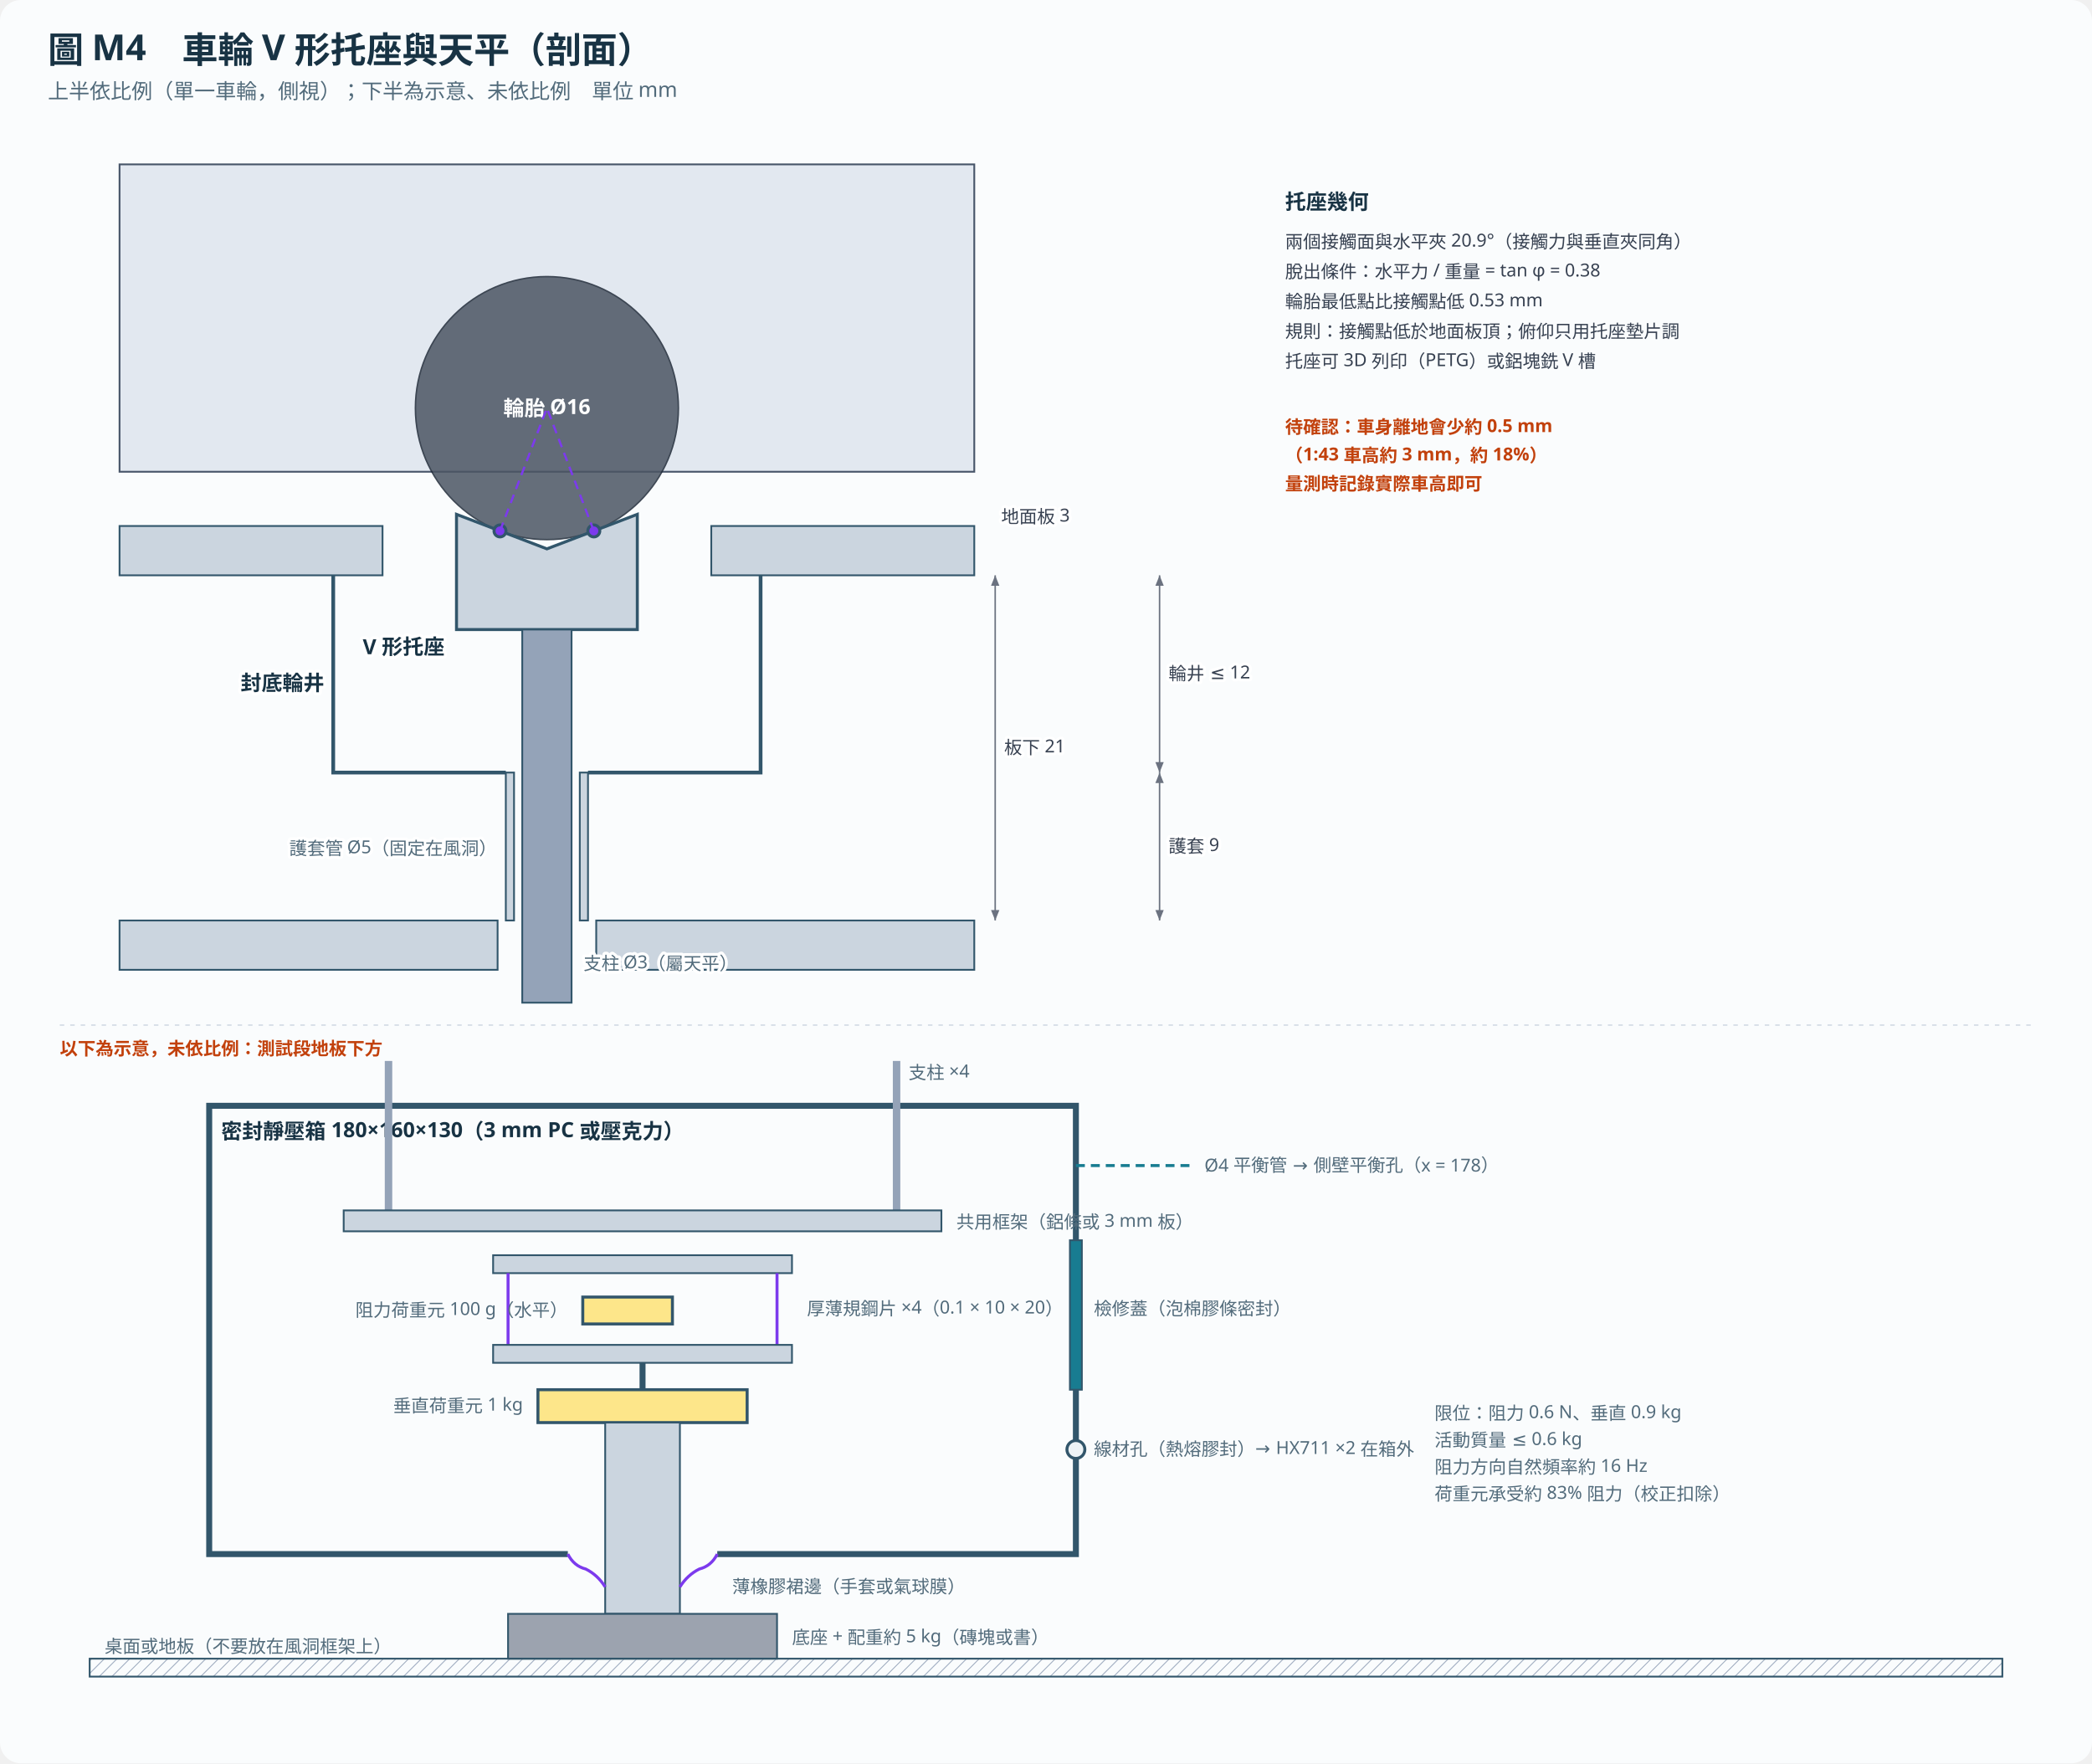
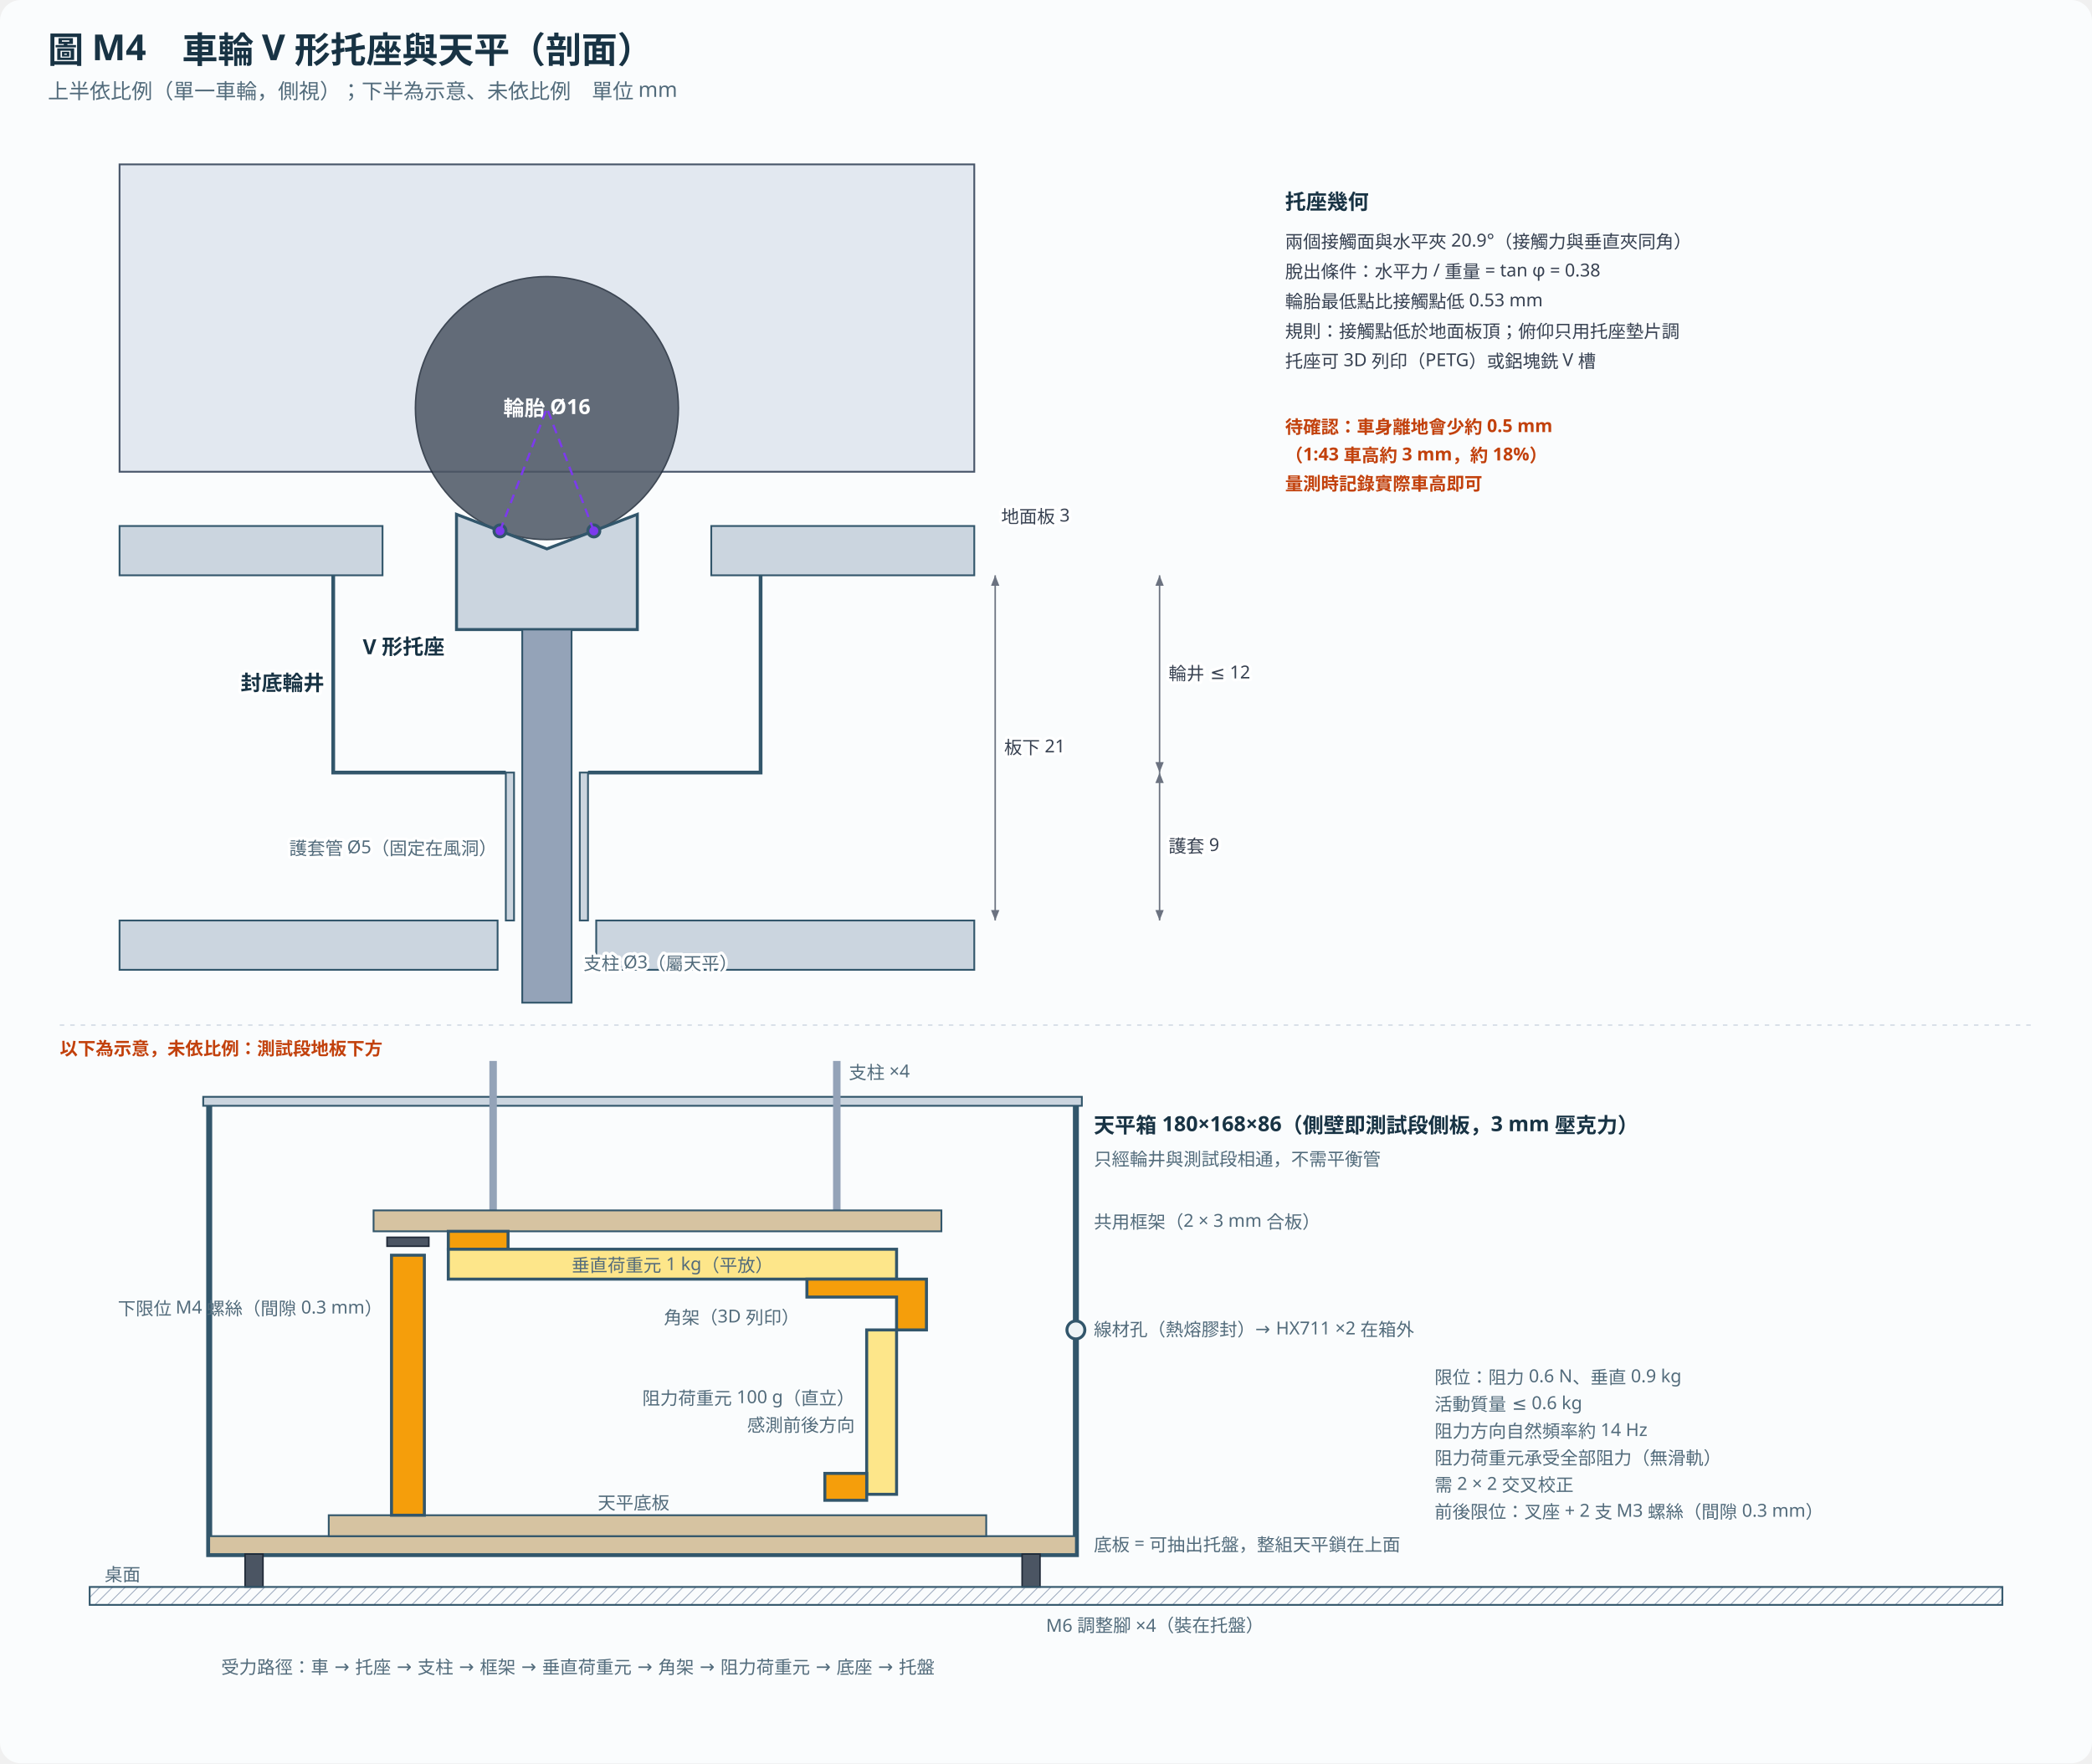
<svg xmlns="http://www.w3.org/2000/svg" width="1400" height="1180" viewBox="0 0 1400 1180" role="img" aria-labelledby="title desc">
  <defs>
    <marker id="a" viewBox="0 0 10 10" refX="10" refY="5" markerWidth="7" markerHeight="7" orient="auto-start-reverse">
      <path d="M0,1 L10,5 L0,9 z" fill="#6b7280" />
    </marker>
    <marker id="f" viewBox="0 0 10 10" refX="9" refY="5" markerWidth="8" markerHeight="8" orient="auto">
      <path d="M0,0 L10,5 L0,10 z" fill="#187c91" />
    </marker>
    <marker id="o" viewBox="0 0 10 10" refX="9" refY="5" markerWidth="7" markerHeight="7" orient="auto">
      <path d="M0,0 L10,5 L0,10 z" fill="#c2410c" />
    </marker>
    <pattern id="hc" width="5" height="8" patternUnits="userSpaceOnUse">
      <path d="M0 0V8 M0 4H5" stroke="#8aa4b2" stroke-width="0.8" />
    </pattern>
    <pattern id="hatch" width="6" height="6" patternUnits="userSpaceOnUse" patternTransform="rotate(45)">
      <path d="M0 0V6" stroke="#94a3b8" stroke-width="1" />
    </pattern>
    <style>
text{font-family:'PingFang TC','Heiti TC','Noto Sans TC','Microsoft JhengHei',sans-serif;fill:#183344}
.t{font-size:24px;font-weight:700} .st{font-size:14px;fill:#526b7b}
.l{font-size:14px;font-weight:600} .n{font-size:12px;fill:#526b7b} .d{font-size:12px;fill:#374151}
.w{font-size:12px;fill:#c2410c;font-weight:600}
.halo{paint-order:stroke;stroke:#ffffff;stroke-width:4px;stroke-linejoin:round}
.shell{stroke:#32566b;stroke-width:2;fill:#edf3f6}
.shell0{stroke:#32566b;stroke-width:2;fill:none}
.thin{stroke:#32566b;stroke-width:1;fill:none}
.pc{stroke:#32566b;stroke-width:2;fill:#e3f1f7}
.solid{stroke:#32566b;stroke-width:1.2;fill:#cbd5df}
.dark{stroke:#1f2937;stroke-width:1;fill:#4b5563}
.car{stroke:#475569;stroke-width:1.2;fill:#e2e8f0}
.air{stroke:#187c91;stroke-width:2;fill:none}
.airf{fill:#187c91}
.scr{stroke:#187c91;stroke-width:2;stroke-dasharray:6 4;fill:none}
.dim{stroke:#6b7280;stroke-width:1;fill:none}
.ext{stroke:#9ca3af;stroke-width:0.8;fill:none}
.guide{stroke:#cbd5e1;stroke-width:0.8;stroke-dasharray:3 4;fill:none}
.tbd{stroke:#c2410c;stroke-width:1.4;stroke-dasharray:5 3;fill:none}
.tbdf{stroke:#c2410c;stroke-width:1.4;stroke-dasharray:5 3;fill:#fff7ed}
.cl{stroke:#94a3b8;stroke-width:1;stroke-dasharray:14 4 2 4;fill:none}
.grid{stroke:#e5e7eb;stroke-width:1;fill:none}
.axis{stroke:#374151;stroke-width:1.2;fill:none}
.c1{stroke:#187c91;stroke-width:2.5;fill:none} .c2{stroke:#7c3aed;stroke-width:2.5;fill:none}
.c3{stroke:#187c91;stroke-width:2;stroke-dasharray:6 4;fill:none}
.bar{fill:#187c91} .bar2{fill:#94a3b8}
.hc{fill:url(#hc);stroke:#32566b;stroke-width:1}
</style>
  </defs>
  <rect width="1400" height="1180" rx="14" fill="#fafcfd" />
  <text x="32.0" y="42.0" class="t" text-anchor="start">圖 M4　車輪 V 形托座與天平（剖面）</text>
  <text x="32.0" y="66.0" class="st" text-anchor="start">上半依比例（單一車輪，側視）；下半為示意、未依比例　單位 mm</text>
  <rect x="80.0" y="352.0" width="176.0" height="33.0" class="solid" />
  <rect x="476.0" y="352.0" width="176.0" height="33.0" class="solid" />
  <rect x="80.0" y="110.0" width="572.0" height="205.7" class="car" />
  <circle cx="366.0" cy="273.1" r="88.0" class="dark" style="fill:#4b5563;opacity:0.85" />
  <text x="366.0" y="278.1" class="l" text-anchor="middle" style="fill:#ffffff">輪胎 Ø16</text>
  <polygon points="305.5,344.2 334.6,355.3 366.0,367.3 397.4,355.3 426.5,344.2 426.5,421.3 305.5,421.3" class="shell" style="fill:#cbd5df" />
  <circle cx="334.6" cy="355.3" r="4.0" class="shell" style="fill:#7c3aed" />
  <line x1="334.6" y1="355.3" x2="366.0" y2="273.1" class="guide" style="stroke:#7c3aed;stroke-width:1.5;stroke-dasharray:6 4" />
  <circle cx="397.4" cy="355.3" r="4.0" class="shell" style="fill:#7c3aed" />
  <line x1="397.4" y1="355.3" x2="366.0" y2="273.1" class="guide" style="stroke:#7c3aed;stroke-width:1.5;stroke-dasharray:6 4" />
  <path d="M223.0,385.0 L223.0,517.0 L338.5,517.0 M393.5,517.0 L509.0,517.0 L509.0,385.0" class="shell0" style="stroke-width:2.5" />
  <rect x="338.5" y="517.0" width="5.5" height="99.0" class="solid" />
  <rect x="388.0" y="517.0" width="5.5" height="99.0" class="solid" />
  <rect x="349.5" y="421.3" width="33.0" height="249.7" class="solid" style="fill:#94a3b8" />
  <rect x="80.0" y="616.0" width="253.0" height="33.0" class="solid" />
  <rect x="399.0" y="616.0" width="253.0" height="33.0" class="solid" />
  <line x1="666.0" y1="616.0" x2="666.0" y2="385.0" class="dim" marker-start="url(#a)" marker-end="url(#a)" />
  <text x="672.0" y="504.5" class="d halo" text-anchor="start">板下 21</text>
  <line x1="776.0" y1="517.0" x2="776.0" y2="385.0" class="dim" marker-start="url(#a)" marker-end="url(#a)" />
  <text x="782.0" y="455.0" class="d halo" text-anchor="start">輪井 ≤ 12</text>
  <line x1="776.0" y1="616.0" x2="776.0" y2="517.0" class="dim" marker-start="url(#a)" marker-end="url(#a)" />
  <text x="782.0" y="570.5" class="d halo" text-anchor="start">護套 9</text>
  <text x="670.0" y="350.0" class="d halo" text-anchor="start">地面板 3</text>
  <text x="297.5" y="437.8" class="l halo" text-anchor="end">V 形托座</text>
  <text x="217.0" y="462.0" class="l halo" text-anchor="end">封底輪井</text>
  <text x="332.5" y="572.0" class="n halo" text-anchor="end">護套管 Ø5（固定在風洞）</text>
  <text x="390.5" y="649.0" class="n halo" text-anchor="start">支柱 Ø3（屬天平）</text>
  <text x="860.0" y="140.0" class="l" text-anchor="start">托座幾何</text>
  <text x="860.0" y="166.0" class="d" text-anchor="start">兩個接觸面與水平夾 20.9°（接觸力與垂直夾同角）</text>
  <text x="860.0" y="186.0" class="d" text-anchor="start">脫出條件：水平力 / 重量 = tan φ = 0.38</text>
  <text x="860.0" y="206.0" class="d" text-anchor="start">輪胎最低點比接觸點低 0.53 mm</text>
  <text x="860.0" y="226.0" class="d" text-anchor="start">規則：接觸點低於地面板頂；俯仰只用托座墊片調</text>
  <text x="860.0" y="246.0" class="d" text-anchor="start">托座可 3D 列印（PETG）或鋁塊銑 V 槽</text>
  <text x="860.0" y="290.0" class="w" text-anchor="start">待確認：車身離地會少約 0.5 mm</text>
  <text x="860.0" y="309.0" class="w" text-anchor="start">（1:43 車高約 3 mm，約 18%）</text>
  <text x="860.0" y="328.0" class="w" text-anchor="start">量測時記錄實際車高即可</text>
  <line x1="40.0" y1="686.0" x2="1360.0" y2="686.0" class="guide" />
  <text x="40.0" y="706.0" class="w" text-anchor="start">以下為示意，未依比例：測試段地板下方</text>
-   <path d="M380,1040 L140,1040 L140,740 L720,740 L720,1040 L480,1040" class="shell0" style="stroke-width:4" />
-   <text x="148.0" y="762.0" class="l" text-anchor="start">密封靜壓箱 180×160×130（3 mm PC 或壓克力）</text>
-   <rect x="716.0" y="830.0" width="8.0" height="100.0" class="solid" style="fill:#187c91" />
-   <text x="732.0" y="880.0" class="n" text-anchor="start">檢修蓋（泡棉膠條密封）</text>
-   <circle cx="720.0" cy="970.0" r="6.0" class="shell" />
-   <text x="732.0" y="974.0" class="n" text-anchor="start">線材孔（熱熔膠封）→ HX711 ×2 在箱外</text>
-   <line x1="720.0" y1="780.0" x2="800.0" y2="780.0" class="scr" />
-   <text x="806.0" y="784.0" class="n" text-anchor="start">Ø4 平衡管 → 側壁平衡孔（x = 178）</text>
-   <line x1="260.0" y1="710.0" x2="260.0" y2="810.0" class="dark" style="stroke-width:5;stroke:#94a3b8" />
-   <line x1="600.0" y1="710.0" x2="600.0" y2="810.0" class="dark" style="stroke-width:5;stroke:#94a3b8" />
-   <text x="608.0" y="722.0" class="n" text-anchor="start">支柱 ×4</text>
-   <rect x="230.0" y="810.0" width="400.0" height="14.0" class="solid" />
-   <text x="640.0" y="822.0" class="n" text-anchor="start">共用框架（鋁條或 3 mm 板）</text>
-   <rect x="330.0" y="840.0" width="200.0" height="12.0" class="solid" />
-   <line x1="340.0" y1="852.0" x2="340.0" y2="900.0" class="shell0" style="stroke-width:2;stroke:#7c3aed" />
-   <line x1="520.0" y1="852.0" x2="520.0" y2="900.0" class="shell0" style="stroke-width:2;stroke:#7c3aed" />
-   <text x="540.0" y="880.0" class="n" text-anchor="start">厚薄規鋼片 ×4（0.1 × 10 × 20）</text>
-   <rect x="330.0" y="900.0" width="200.0" height="12.0" class="solid" />
-   <rect x="390.0" y="868.0" width="60.0" height="18.0" class="shell" style="fill:#fde68a" />
-   <text x="380.0" y="881.0" class="n" text-anchor="end">阻力荷重元 100 g（水平）</text>
-   <rect x="360.0" y="930.0" width="140.0" height="22.0" class="shell" style="fill:#fde68a" />
-   <text x="350.0" y="945.0" class="n" text-anchor="end">垂直荷重元 1 kg</text>
-   <line x1="430.0" y1="912.0" x2="430.0" y2="930.0" class="shell0" style="stroke-width:4" />
-   <rect x="405.0" y="952.0" width="50.0" height="128.0" class="solid" />
-   <path d="M380,1040 q4,8 12,10 q8,4 13,12 M480,1040 q-4,8 -12,10 q-8,4 -13,12" class="shell0" style="stroke:#7c3aed;stroke-width:2" />
-   <text x="490.0" y="1066.0" class="n" text-anchor="start">薄橡膠裙邊（手套或氣球膜）</text>
-   <rect x="340.0" y="1080.0" width="180.0" height="30.0" class="solid" style="fill:#9ca3af" />
-   <text x="530.0" y="1100.0" class="n" text-anchor="start">底座 + 配重約 5 kg（磚塊或書）</text>
-   <rect x="60.0" y="1110.0" width="1280.0" height="12.0" class="solid" style="fill:url(#hatch)" />
-   <text x="70.0" y="1106.0" class="n" text-anchor="start">桌面或地板（不要放在風洞框架上）</text>
-   <text x="960.0" y="950.0" class="n" text-anchor="start">限位：阻力 0.6 N、垂直 0.9 kg</text>
-   <text x="960.0" y="968.0" class="n" text-anchor="start">活動質量 ≤ 0.6 kg</text>
-   <text x="960.0" y="986.0" class="n" text-anchor="start">阻力方向自然頻率約 16 Hz</text>
-   <text x="960.0" y="1004.0" class="n" text-anchor="start">荷重元承受約 83% 阻力（校正扣除）</text>
+   <path d="M140,740 L140,1040 L720,1040 L720,740" class="shell0" style="stroke-width:4" />
+   <rect x="136.0" y="734.0" width="588.0" height="6.0" class="solid" />
+   <text x="732.0" y="758.0" class="l" text-anchor="start">天平箱 180×168×86（側壁即測試段側板，3 mm 壓克力）</text>
+   <text x="732.0" y="780.0" class="n" text-anchor="start">只經輪井與測試段相通，不需平衡管</text>
+   <rect x="140.0" y="1028.0" width="580.0" height="12.0" class="solid" style="fill:#d6c3a1" />
+   <text x="732.0" y="1038.0" class="n" text-anchor="start">底板 = 可抽出托盤，整組天平鎖在上面</text>
+   <circle cx="720.0" cy="890.0" r="6.0" class="shell" />
+   <text x="732.0" y="894.0" class="n" text-anchor="start">線材孔（熱熔膠封）→ HX711 ×2 在箱外</text>
+   <rect x="164.0" y="1040.0" width="12.0" height="22.0" class="dark" />
+   <rect x="684.0" y="1040.0" width="12.0" height="22.0" class="dark" />
+   <text x="700.0" y="1092.0" class="n" text-anchor="start">M6 調整腳 ×4（裝在托盤）</text>
+   <line x1="330.0" y1="710.0" x2="330.0" y2="810.0" class="dark" style="stroke-width:5;stroke:#94a3b8" />
+   <line x1="560.0" y1="710.0" x2="560.0" y2="810.0" class="dark" style="stroke-width:5;stroke:#94a3b8" />
+   <text x="568.0" y="722.0" class="n" text-anchor="start">支柱 ×4</text>
+   <rect x="250.0" y="810.0" width="380.0" height="14.0" class="solid" style="fill:#d6c3a1" />
+   <text x="732.0" y="822.0" class="n" text-anchor="start">共用框架（2 × 3 mm 合板）</text>
+   <rect x="300.0" y="824.0" width="40.0" height="12.0" class="shell" style="fill:#f59e0b" />
+   <rect x="300.0" y="836.0" width="300.0" height="20.0" class="shell" style="fill:#fde68a" />
+   <text x="450.0" y="851.0" class="n" text-anchor="middle">垂直荷重元 1 kg（平放）</text>
+   <path d="M540,856 L620,856 L620,890 L600,890 L600,868 L540,868 Z" class="shell" style="fill:#f59e0b" />
+   <text x="535.0" y="886.0" class="n" text-anchor="end">角架（3D 列印）</text>
+   <rect x="580.0" y="890.0" width="20.0" height="110.0" class="shell" style="fill:#fde68a" />
+   <text x="572.0" y="940.0" class="n" text-anchor="end">阻力荷重元 100 g（直立）</text>
+   <text x="572.0" y="958.0" class="n" text-anchor="end">感測前後方向</text>
+   <rect x="552.0" y="986.0" width="28.0" height="18.0" class="shell" style="fill:#f59e0b" />
+   <rect x="220.0" y="1014.0" width="440.0" height="14.0" class="solid" style="fill:#d6c3a1" />
+   <text x="400.0" y="1010.0" class="n" text-anchor="start">天平底板</text>
+   <rect x="262.0" y="840.0" width="22.0" height="174.0" class="shell" style="fill:#f59e0b" />
+   <rect x="259.0" y="828.0" width="28.0" height="6.0" class="dark" />
+   <text x="256.0" y="880.0" class="n" text-anchor="end">下限位 M4 螺絲（間隙 0.3 mm）</text>
+   <text x="148.0" y="1120.0" class="n" text-anchor="start">受力路徑：車 → 托座 → 支柱 → 框架 → 垂直荷重元 → 角架 → 阻力荷重元 → 底座 → 托盤</text>
+   <rect x="60.0" y="1062.0" width="1280.0" height="12.0" class="solid" style="fill:url(#hatch)" />
+   <text x="70.0" y="1058.0" class="n" text-anchor="start">桌面</text>
+   <text x="960.0" y="926.0" class="n" text-anchor="start">限位：阻力 0.6 N、垂直 0.9 kg</text>
+   <text x="960.0" y="944.0" class="n" text-anchor="start">活動質量 ≤ 0.6 kg</text>
+   <text x="960.0" y="962.0" class="n" text-anchor="start">阻力方向自然頻率約 14 Hz</text>
+   <text x="960.0" y="980.0" class="n" text-anchor="start">阻力荷重元承受全部阻力（無滑軌）</text>
+   <text x="960.0" y="998.0" class="n" text-anchor="start">需 2 × 2 交叉校正</text>
+   <text x="960.0" y="1016.0" class="n" text-anchor="start">前後限位：叉座 + 2 支 M3 螺絲（間隙 0.3 mm）</text>
</svg>
